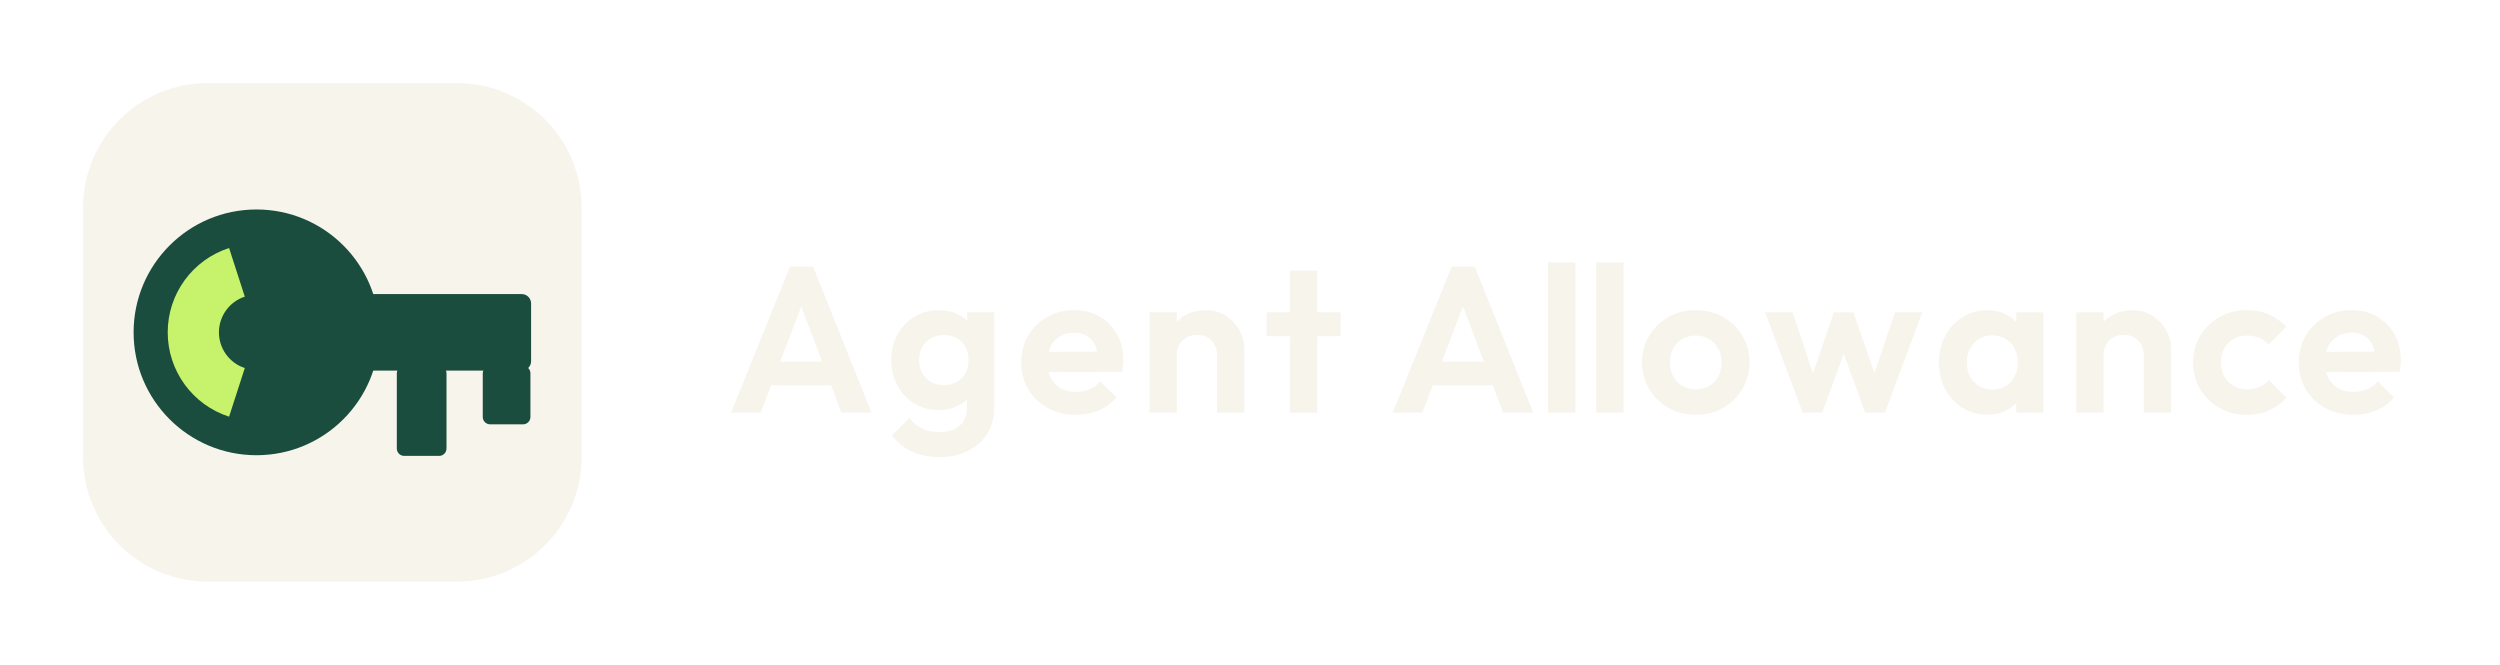
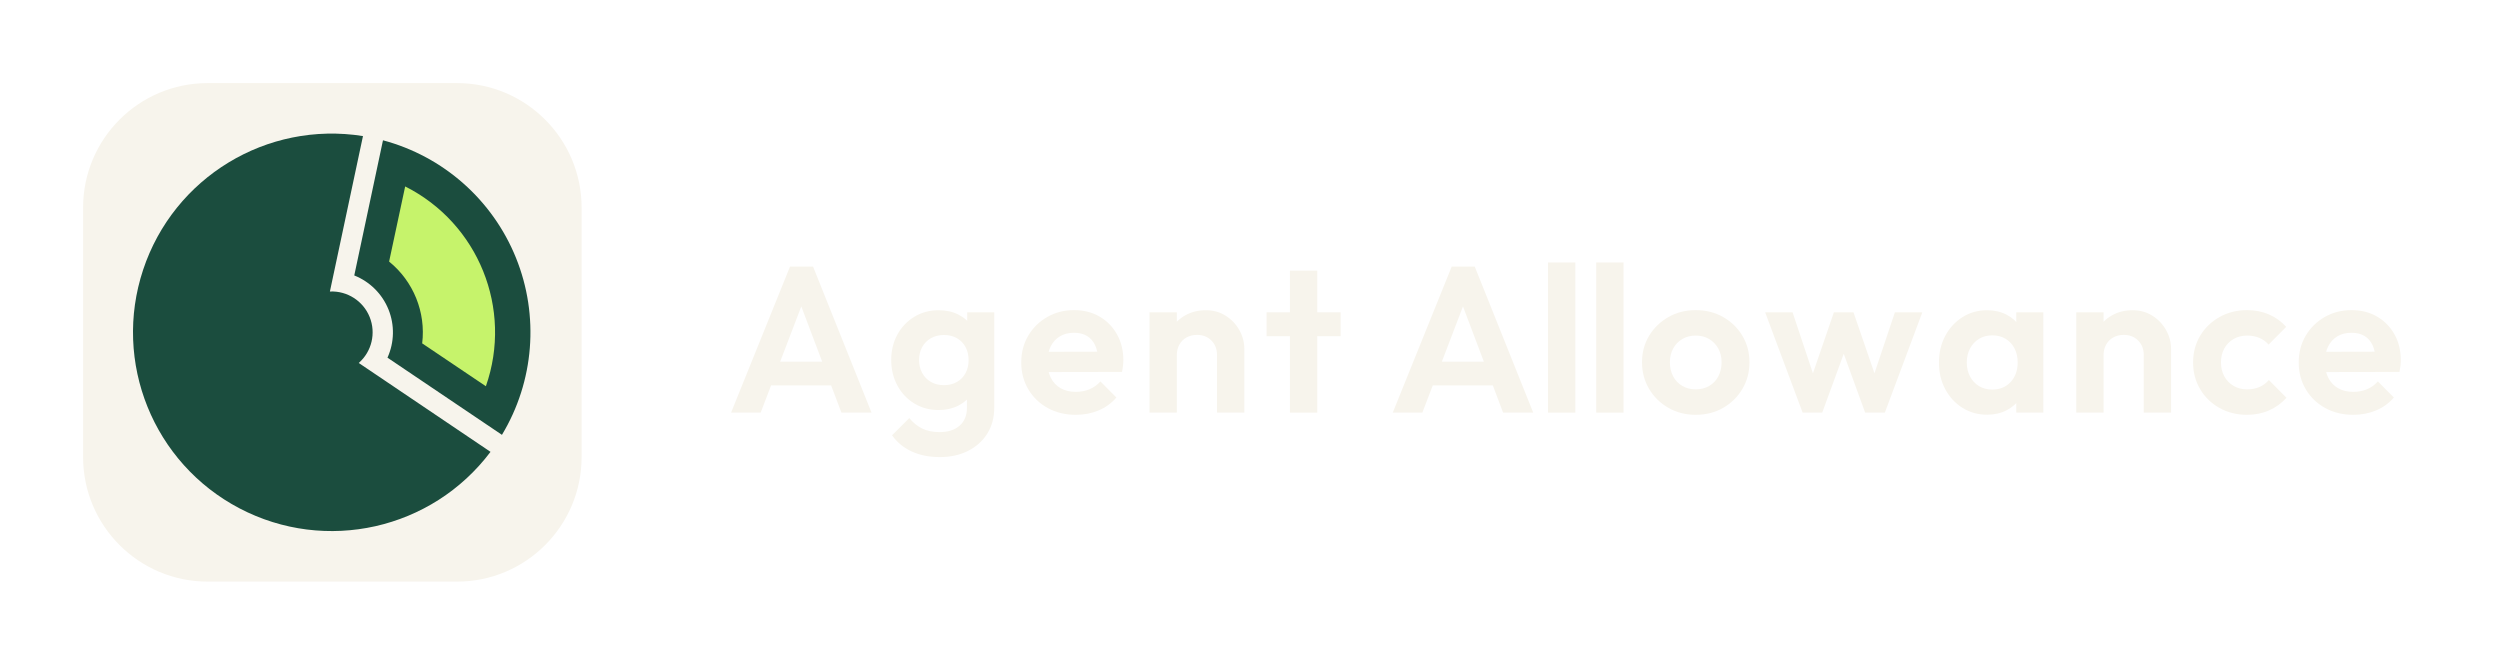
<svg xmlns="http://www.w3.org/2000/svg" viewBox="0 0 240.71 64.00" role="img" aria-label="Agent Allowance">
  <g transform="translate(8.00 8.00) scale(1.50)">
    <rect width="32" height="32" rx="8" fill="#F7F4EC" />
-     <g transform="translate(16 16) scale(0.862) translate(-16.35 -14.50)">
-       <circle cx="10.70" cy="14.50" r="9.15" fill="#1B4D3E" />
-       <rect x="13.10" y="11.65" width="18.05" height="5.70" rx="0.70" fill="#1B4D3E" />
-       <rect x="21.15" y="17.00" width="3.70" height="6.70" rx="0.55" fill="#1B4D3E" />
-       <rect x="27.55" y="17.00" width="3.55" height="4.35" rx="0.55" fill="#1B4D3E" />
-       <path fill="#C6F36B" d="M 8.66 8.22 A 6.60 6.60 0 0 0 8.66 20.78 L 9.83 17.16 A 2.80 2.80 0 0 1 9.83 11.84 Z" />
+     <g transform="translate(16 16) scale(0.8737) translate(-16.05 -16.00)">
+       <path fill="#1B4D3E" d="M 18.30 1.58 A 14.60 14.60 0 1 0 27.67 24.78 L 17.99 18.25 A 3.00 3.00 0 0 0 15.87 13.00 Z" />
+       <path fill="#1B4D3E" d="M 28.51 23.53 A 14.60 14.60 0 0 0 19.77 1.89 L 17.66 11.82 A 4.50 4.50 0 0 1 20.10 17.86 Z" />
+       <path fill="#C6F36B" d="M 27.33 19.96 A 12.00 12.00 0 0 0 21.40 5.28 L 20.22 10.80 A 6.70 6.70 0 0 1 22.65 16.81 Z" />
    </g>
  </g>
  <g transform="translate(70.00 39.73)">
    <path transform="translate(0.00 0) scale(0.02 -0.02)" d="M 19.50 0.00 L 303.25 703.00 L 414.25 703.00 L 695.75 0.00 L 550.75 0.00 L 333.00 576.50 L 382.50 576.50 L 162.00 0.00 Z M 170.00 131.25 L 170.00 245.25 L 547.75 245.25 L 547.75 131.25 Z" fill="#F7F4EC" />
    <path transform="translate(15.29 0) scale(0.02 -0.02)" d="M 260.25 -214.00 Q 182.50 -214.00 123.75 -186.50 Q 65.00 -159.00 30.00 -109.00 L 113.00 -26.25 Q 140.50 -59.50 175.25 -76.62 Q 210.00 -93.75 259.00 -93.75 Q 319.75 -93.75 355.12 -62.88 Q 390.50 -32.00 390.50 22.50 L 390.50 143.50 L 412.75 249.50 L 391.75 356.00 L 391.75 483.00 L 522.00 483.00 L 522.00 24.50 Q 522.00 -47.50 488.50 -100.88 Q 455.00 -154.25 396.00 -184.12 Q 337.00 -214.00 260.25 -214.00 Z M 254.25 12.50 Q 189.00 12.50 137.12 44.12 Q 85.25 75.75 55.62 130.75 Q 26.00 185.75 26.00 253.50 Q 26.00 321.50 55.62 375.62 Q 85.25 429.75 137.12 461.38 Q 189.00 493.00 254.25 493.00 Q 307.75 493.00 349.12 472.12 Q 390.50 451.25 414.62 414.38 Q 438.75 377.50 440.50 328.50 L 440.50 177.00 Q 438.75 128.75 414.25 91.50 Q 389.75 54.25 348.38 33.38 Q 307.00 12.50 254.25 12.50 Z M 279.75 132.25 Q 315.75 132.25 342.50 147.75 Q 369.25 163.25 383.88 190.38 Q 398.50 217.50 398.50 253.00 Q 398.50 288.50 383.88 315.62 Q 369.25 342.75 342.62 358.25 Q 316.00 373.75 280.00 373.75 Q 244.25 373.75 217.12 358.25 Q 190.00 342.75 175.00 315.50 Q 160.00 288.25 160.00 253.00 Q 160.00 218.75 175.00 191.12 Q 190.00 163.50 217.00 147.88 Q 244.00 132.25 279.75 132.25 Z" fill="#F7F4EC" />
    <path transform="translate(27.81 0) scale(0.02 -0.02)" d="M 288.75 -10.50 Q 213.25 -10.50 153.88 22.00 Q 94.50 54.50 60.25 111.88 Q 26.00 169.25 26.00 241.50 Q 26.00 313.50 59.62 370.38 Q 93.25 427.25 151.12 460.38 Q 209.00 493.50 280.25 493.50 Q 349.75 493.50 403.12 462.38 Q 456.50 431.25 487.00 376.75 Q 517.50 322.25 517.50 252.50 Q 517.50 239.75 516.00 226.25 Q 514.50 212.75 511.00 196.00 L 104.50 195.25 L 104.50 292.75 L 450.00 293.50 L 396.50 253.25 Q 395.00 296.25 381.38 325.12 Q 367.75 354.00 342.38 369.25 Q 317.00 384.50 279.75 384.50 Q 240.75 384.50 212.00 367.25 Q 183.25 350.00 167.62 318.62 Q 152.00 287.25 152.00 243.50 Q 152.00 199.50 168.62 167.12 Q 185.25 134.75 216.00 117.38 Q 246.75 100.00 288.00 100.00 Q 324.50 100.00 354.75 112.62 Q 385.00 125.25 407.00 150.25 L 484.00 72.75 Q 448.50 31.50 398.00 10.50 Q 347.50 -10.50 288.75 -10.50 Z" fill="#F7F4EC" />
    <path transform="translate(39.53 0) scale(0.02 -0.02)" d="M 382.50 0.00 L 382.50 276.75 Q 382.50 320.00 355.50 347.12 Q 328.50 374.25 286.43 374.25 Q 257.81 374.25 235.78 362.00 Q 213.75 349.75 201.38 327.62 Q 189.00 305.50 189.00 276.75 L 137.75 303.25 Q 137.75 359.50 162.38 402.12 Q 187.00 444.75 230.42 468.88 Q 273.84 493.00 328.80 493.00 Q 382.25 493.00 424.12 466.50 Q 466.00 440.00 490.00 397.25 Q 514.00 354.50 514.00 306.00 L 514.00 0.00 Z M 57.50 0.00 L 57.50 483.00 L 189.00 483.00 L 189.00 0.00 Z" fill="#F7F4EC" />
    <path transform="translate(51.63 0) scale(0.02 -0.02)" d="M 128.50 0.00 L 128.50 683.50 L 260.00 683.50 L 260.00 0.00 Z M 16.00 368.00 L 16.00 483.00 L 372.50 483.00 L 372.50 368.00 Z" fill="#F7F4EC" />
    <path transform="translate(63.71 0) scale(0.02 -0.02)" d="M 19.50 0.00 L 303.25 703.00 L 414.25 703.00 L 695.75 0.00 L 550.75 0.00 L 333.00 576.50 L 382.50 576.50 L 162.00 0.00 Z M 170.00 131.25 L 170.00 245.25 L 547.75 245.25 L 547.75 131.25 Z" fill="#F7F4EC" />
    <path transform="translate(77.90 0) scale(0.02 -0.02)" d="M 57.50 0.00 L 57.50 723.00 L 189.00 723.00 L 189.00 0.00 Z" fill="#F7F4EC" />
    <path transform="translate(82.54 0) scale(0.02 -0.02)" d="M 57.50 0.00 L 57.50 723.00 L 189.00 723.00 L 189.00 0.00 Z" fill="#F7F4EC" />
    <path transform="translate(87.58 0) scale(0.02 -0.02)" d="M 284.50 -10.50 Q 211.75 -10.50 153.12 23.00 Q 94.50 56.50 60.25 114.00 Q 26.00 171.50 26.00 242.50 Q 26.00 313.50 60.12 370.00 Q 94.25 426.50 152.88 460.00 Q 211.50 493.50 284.25 493.50 Q 357.75 493.50 416.25 460.38 Q 474.75 427.25 509.00 370.38 Q 543.25 313.50 543.25 242.50 Q 543.25 171.50 509.12 114.00 Q 475.00 56.50 416.50 23.00 Q 358.00 -10.50 284.50 -10.50 Z M 284.25 112.00 Q 321.25 112.00 349.50 128.50 Q 377.75 145.00 393.38 174.62 Q 409.00 204.25 409.00 242.25 Q 409.00 280.25 392.88 309.12 Q 376.75 338.00 349.00 354.50 Q 321.25 371.00 284.25 371.00 Q 248.25 371.00 220.00 354.38 Q 191.75 337.75 176.00 308.88 Q 160.25 280.00 160.25 242.00 Q 160.25 204.25 176.00 174.62 Q 191.75 145.00 220.00 128.50 Q 248.25 112.00 284.25 112.00 Z" fill="#F7F4EC" />
    <path transform="translate(99.83 0) scale(0.02 -0.02)" d="M 186.75 0.00 L 6.25 483.00 L 138.25 483.00 L 255.50 131.75 L 216.25 130.75 L 337.25 483.00 L 431.50 483.00 L 552.75 130.75 L 513.25 131.75 L 631.00 483.00 L 763.00 483.00 L 582.50 0.00 L 487.75 0.00 L 366.25 334.00 L 403.25 334.00 L 281.00 0.00 Z" fill="#F7F4EC" />
    <path transform="translate(116.14 0) scale(0.02 -0.02)" d="M 259.50 -10.00 Q 193.50 -10.00 140.88 23.00 Q 88.25 56.00 57.88 112.75 Q 27.50 169.50 27.50 240.75 Q 27.50 312.75 57.88 369.62 Q 88.25 426.50 140.88 459.75 Q 193.50 493.00 259.50 493.00 Q 311.50 493.00 352.50 471.75 Q 393.50 450.50 418.38 413.25 Q 443.25 376.00 445.00 328.50 L 445.00 154.50 Q 443.25 107.00 418.75 69.75 Q 394.25 32.50 352.88 11.25 Q 311.50 -10.00 259.50 -10.00 Z M 284.00 111.00 Q 339.00 111.00 372.75 147.62 Q 406.50 184.25 406.50 241.50 Q 406.50 280.00 391.25 309.38 Q 376.00 338.75 348.50 355.38 Q 321.00 372.00 284.25 372.00 Q 248.25 372.00 220.75 355.38 Q 193.25 338.75 177.38 309.25 Q 161.50 279.75 161.50 241.50 Q 161.50 203.25 177.25 173.75 Q 193.00 144.25 220.62 127.62 Q 248.25 111.00 284.00 111.00 Z M 399.75 0.00 L 399.75 129.75 L 420.75 247.50 L 399.75 364.25 L 399.75 483.00 L 530.00 483.00 L 530.00 0.00 Z" fill="#F7F4EC" />
    <path transform="translate(128.76 0) scale(0.02 -0.02)" d="M 382.50 0.00 L 382.50 276.75 Q 382.50 320.00 355.50 347.12 Q 328.50 374.25 286.43 374.25 Q 257.81 374.25 235.78 362.00 Q 213.75 349.75 201.38 327.62 Q 189.00 305.50 189.00 276.75 L 137.75 303.25 Q 137.75 359.50 162.38 402.12 Q 187.00 444.75 230.42 468.88 Q 273.84 493.00 328.80 493.00 Q 382.25 493.00 424.12 466.50 Q 466.00 440.00 490.00 397.25 Q 514.00 354.50 514.00 306.00 L 514.00 0.00 Z M 57.50 0.00 L 57.50 483.00 L 189.00 483.00 L 189.00 0.00 Z" fill="#F7F4EC" />
    <path transform="translate(140.64 0) scale(0.02 -0.02)" d="M 285.50 -10.50 Q 212.25 -10.50 153.12 22.50 Q 94.00 55.50 60.00 112.88 Q 26.00 170.25 26.00 241.25 Q 26.00 313.25 60.12 370.25 Q 94.25 427.25 153.50 460.38 Q 212.75 493.50 286.25 493.50 Q 342.75 493.50 390.75 472.88 Q 438.75 452.25 474.25 413.00 L 389.50 327.50 Q 370.50 349.25 344.38 360.12 Q 318.25 371.00 286.25 371.00 Q 249.50 371.00 221.00 354.50 Q 192.50 338.00 176.38 309.25 Q 160.25 280.50 160.25 241.75 Q 160.25 203.75 176.38 174.50 Q 192.50 145.25 221.12 128.62 Q 249.75 112.00 286.25 112.00 Q 319.00 112.00 345.38 123.38 Q 371.75 134.75 390.75 157.00 L 475.50 71.50 Q 439.25 31.50 391.12 10.50 Q 343.00 -10.50 285.50 -10.50 Z" fill="#F7F4EC" />
    <path transform="translate(150.81 0) scale(0.02 -0.02)" d="M 288.75 -10.50 Q 213.25 -10.50 153.88 22.00 Q 94.50 54.50 60.25 111.88 Q 26.00 169.25 26.00 241.50 Q 26.00 313.50 59.62 370.38 Q 93.25 427.25 151.12 460.38 Q 209.00 493.50 280.25 493.50 Q 349.75 493.50 403.12 462.38 Q 456.50 431.25 487.00 376.75 Q 517.50 322.25 517.50 252.50 Q 517.50 239.75 516.00 226.25 Q 514.50 212.75 511.00 196.00 L 104.50 195.25 L 104.50 292.75 L 450.00 293.50 L 396.50 253.25 Q 395.00 296.25 381.38 325.12 Q 367.75 354.00 342.38 369.25 Q 317.00 384.50 279.75 384.50 Q 240.75 384.50 212.00 367.25 Q 183.25 350.00 167.62 318.62 Q 152.00 287.25 152.00 243.50 Q 152.00 199.50 168.62 167.12 Q 185.25 134.75 216.00 117.38 Q 246.75 100.00 288.00 100.00 Q 324.50 100.00 354.75 112.62 Q 385.00 125.25 407.00 150.25 L 484.00 72.75 Q 448.50 31.50 398.00 10.50 Q 347.50 -10.50 288.75 -10.50 Z" fill="#F7F4EC" />
  </g>
</svg>
